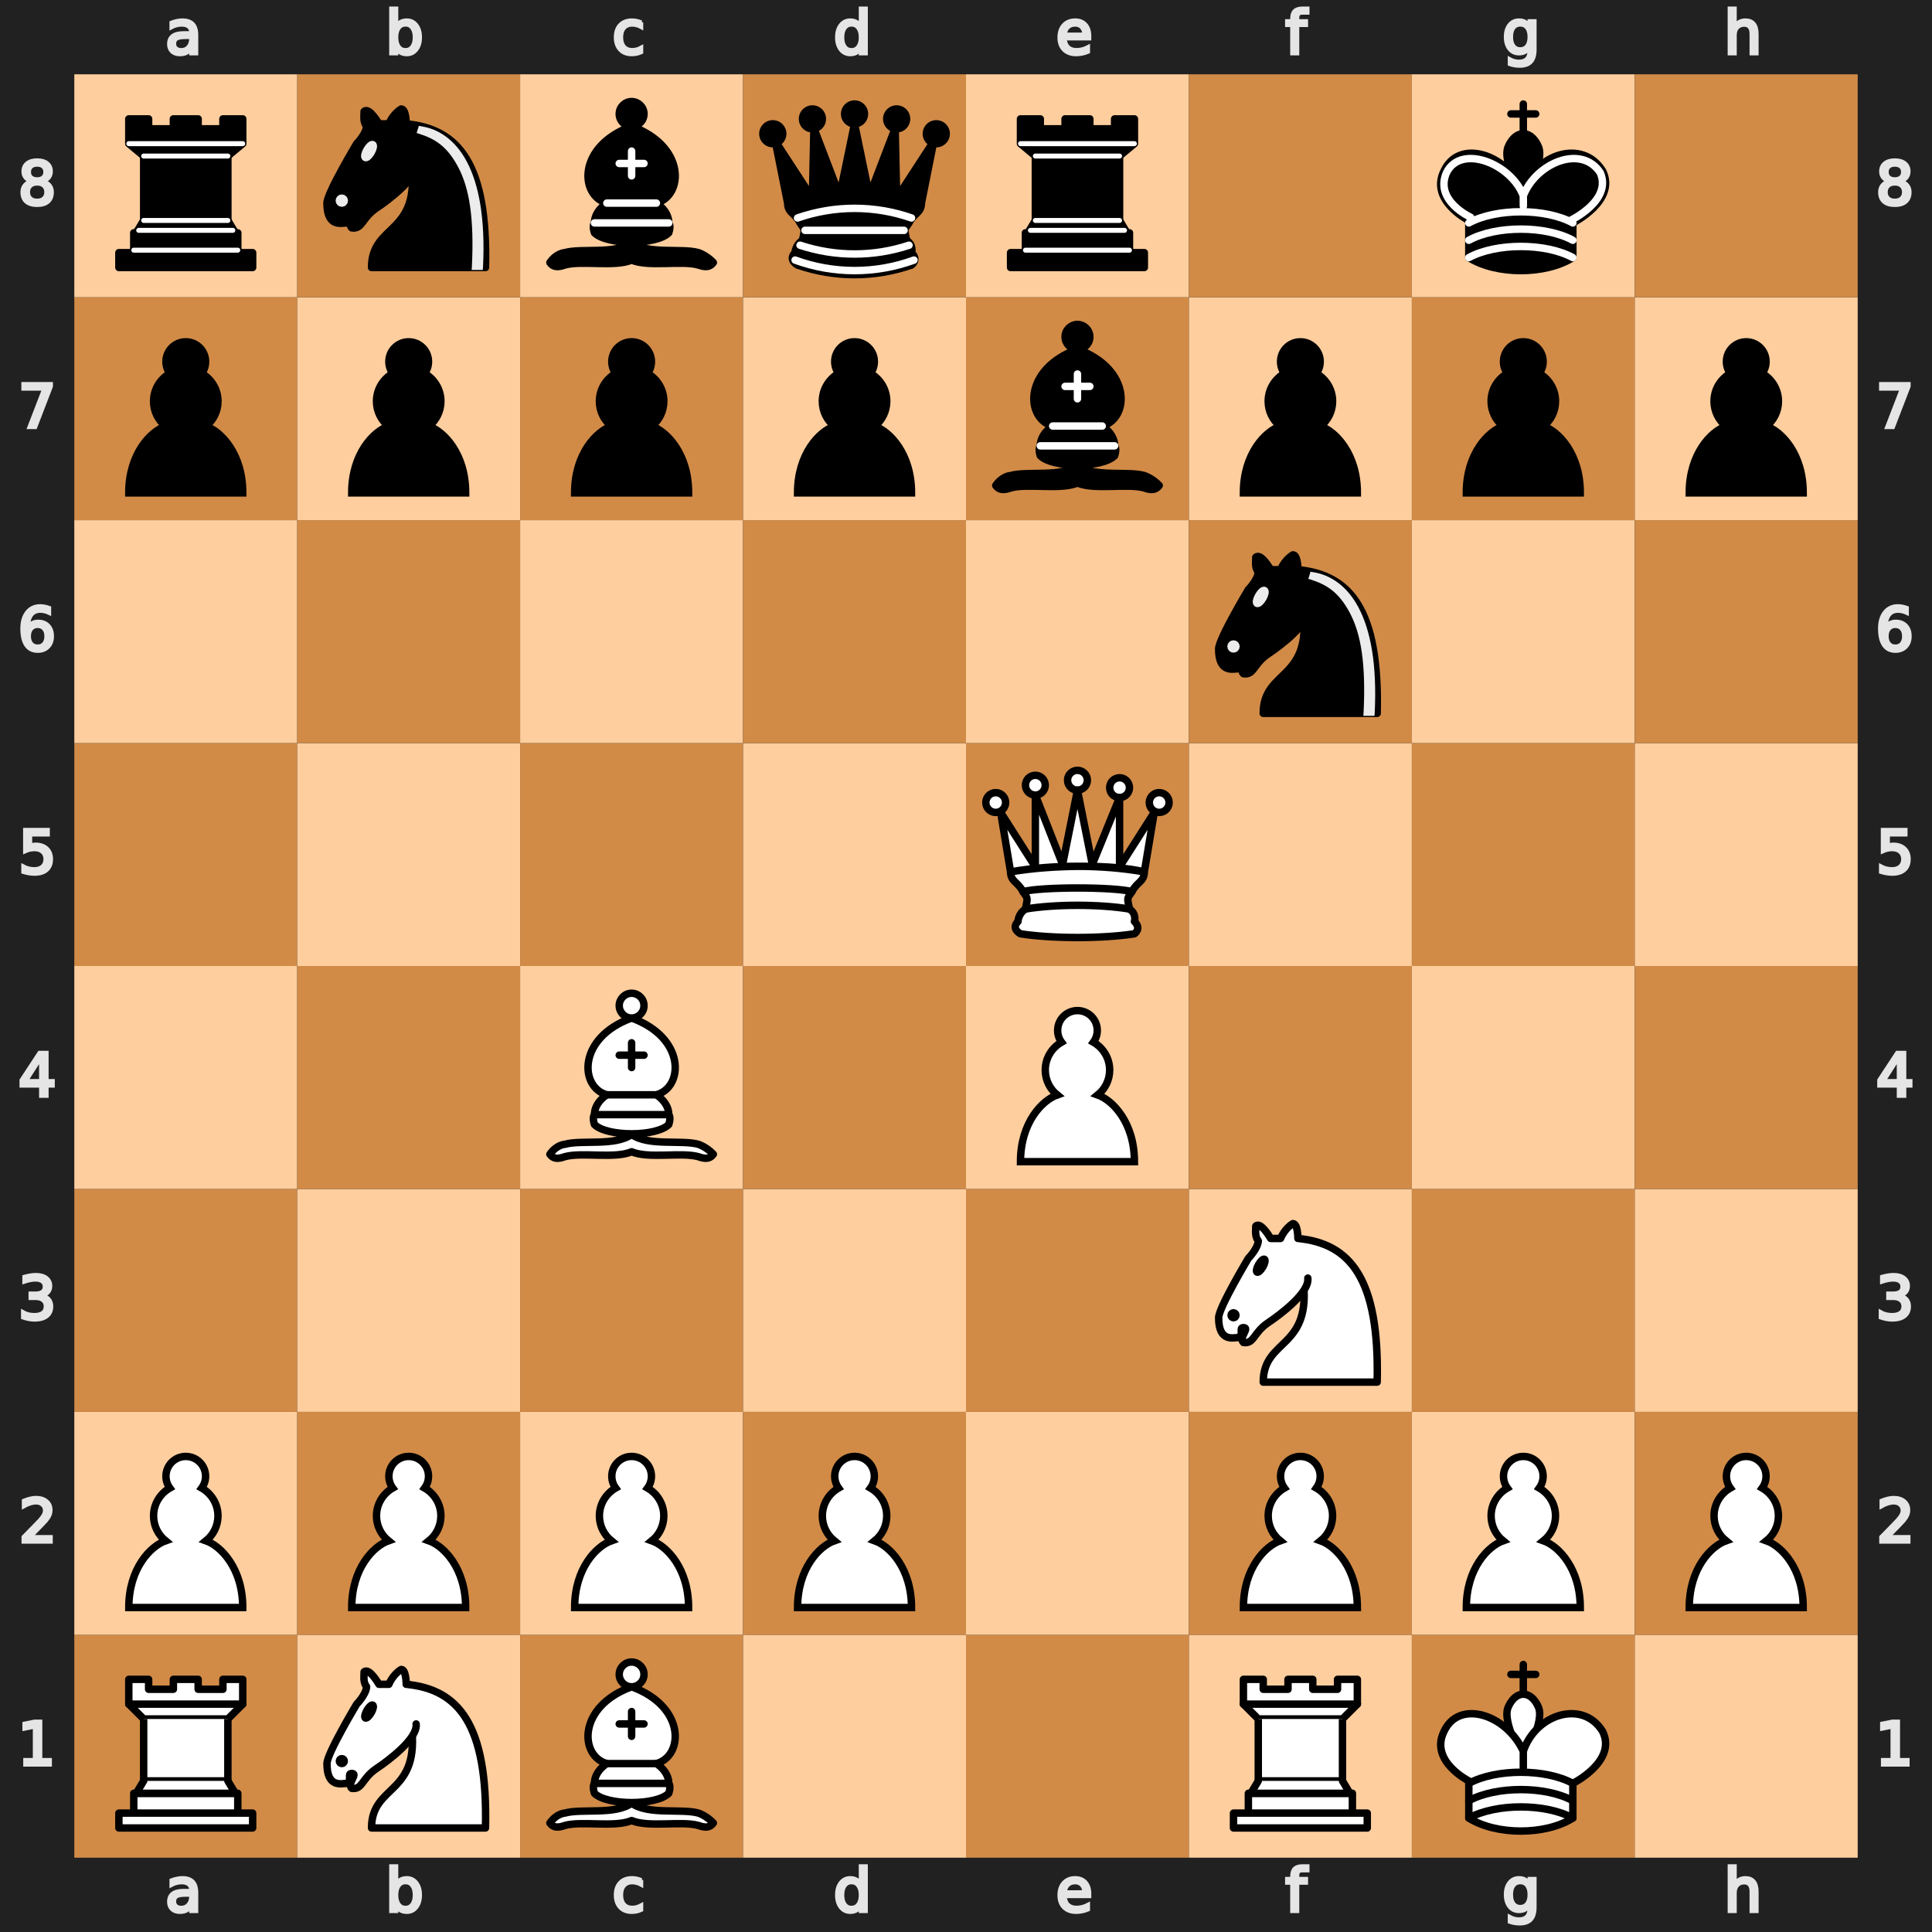
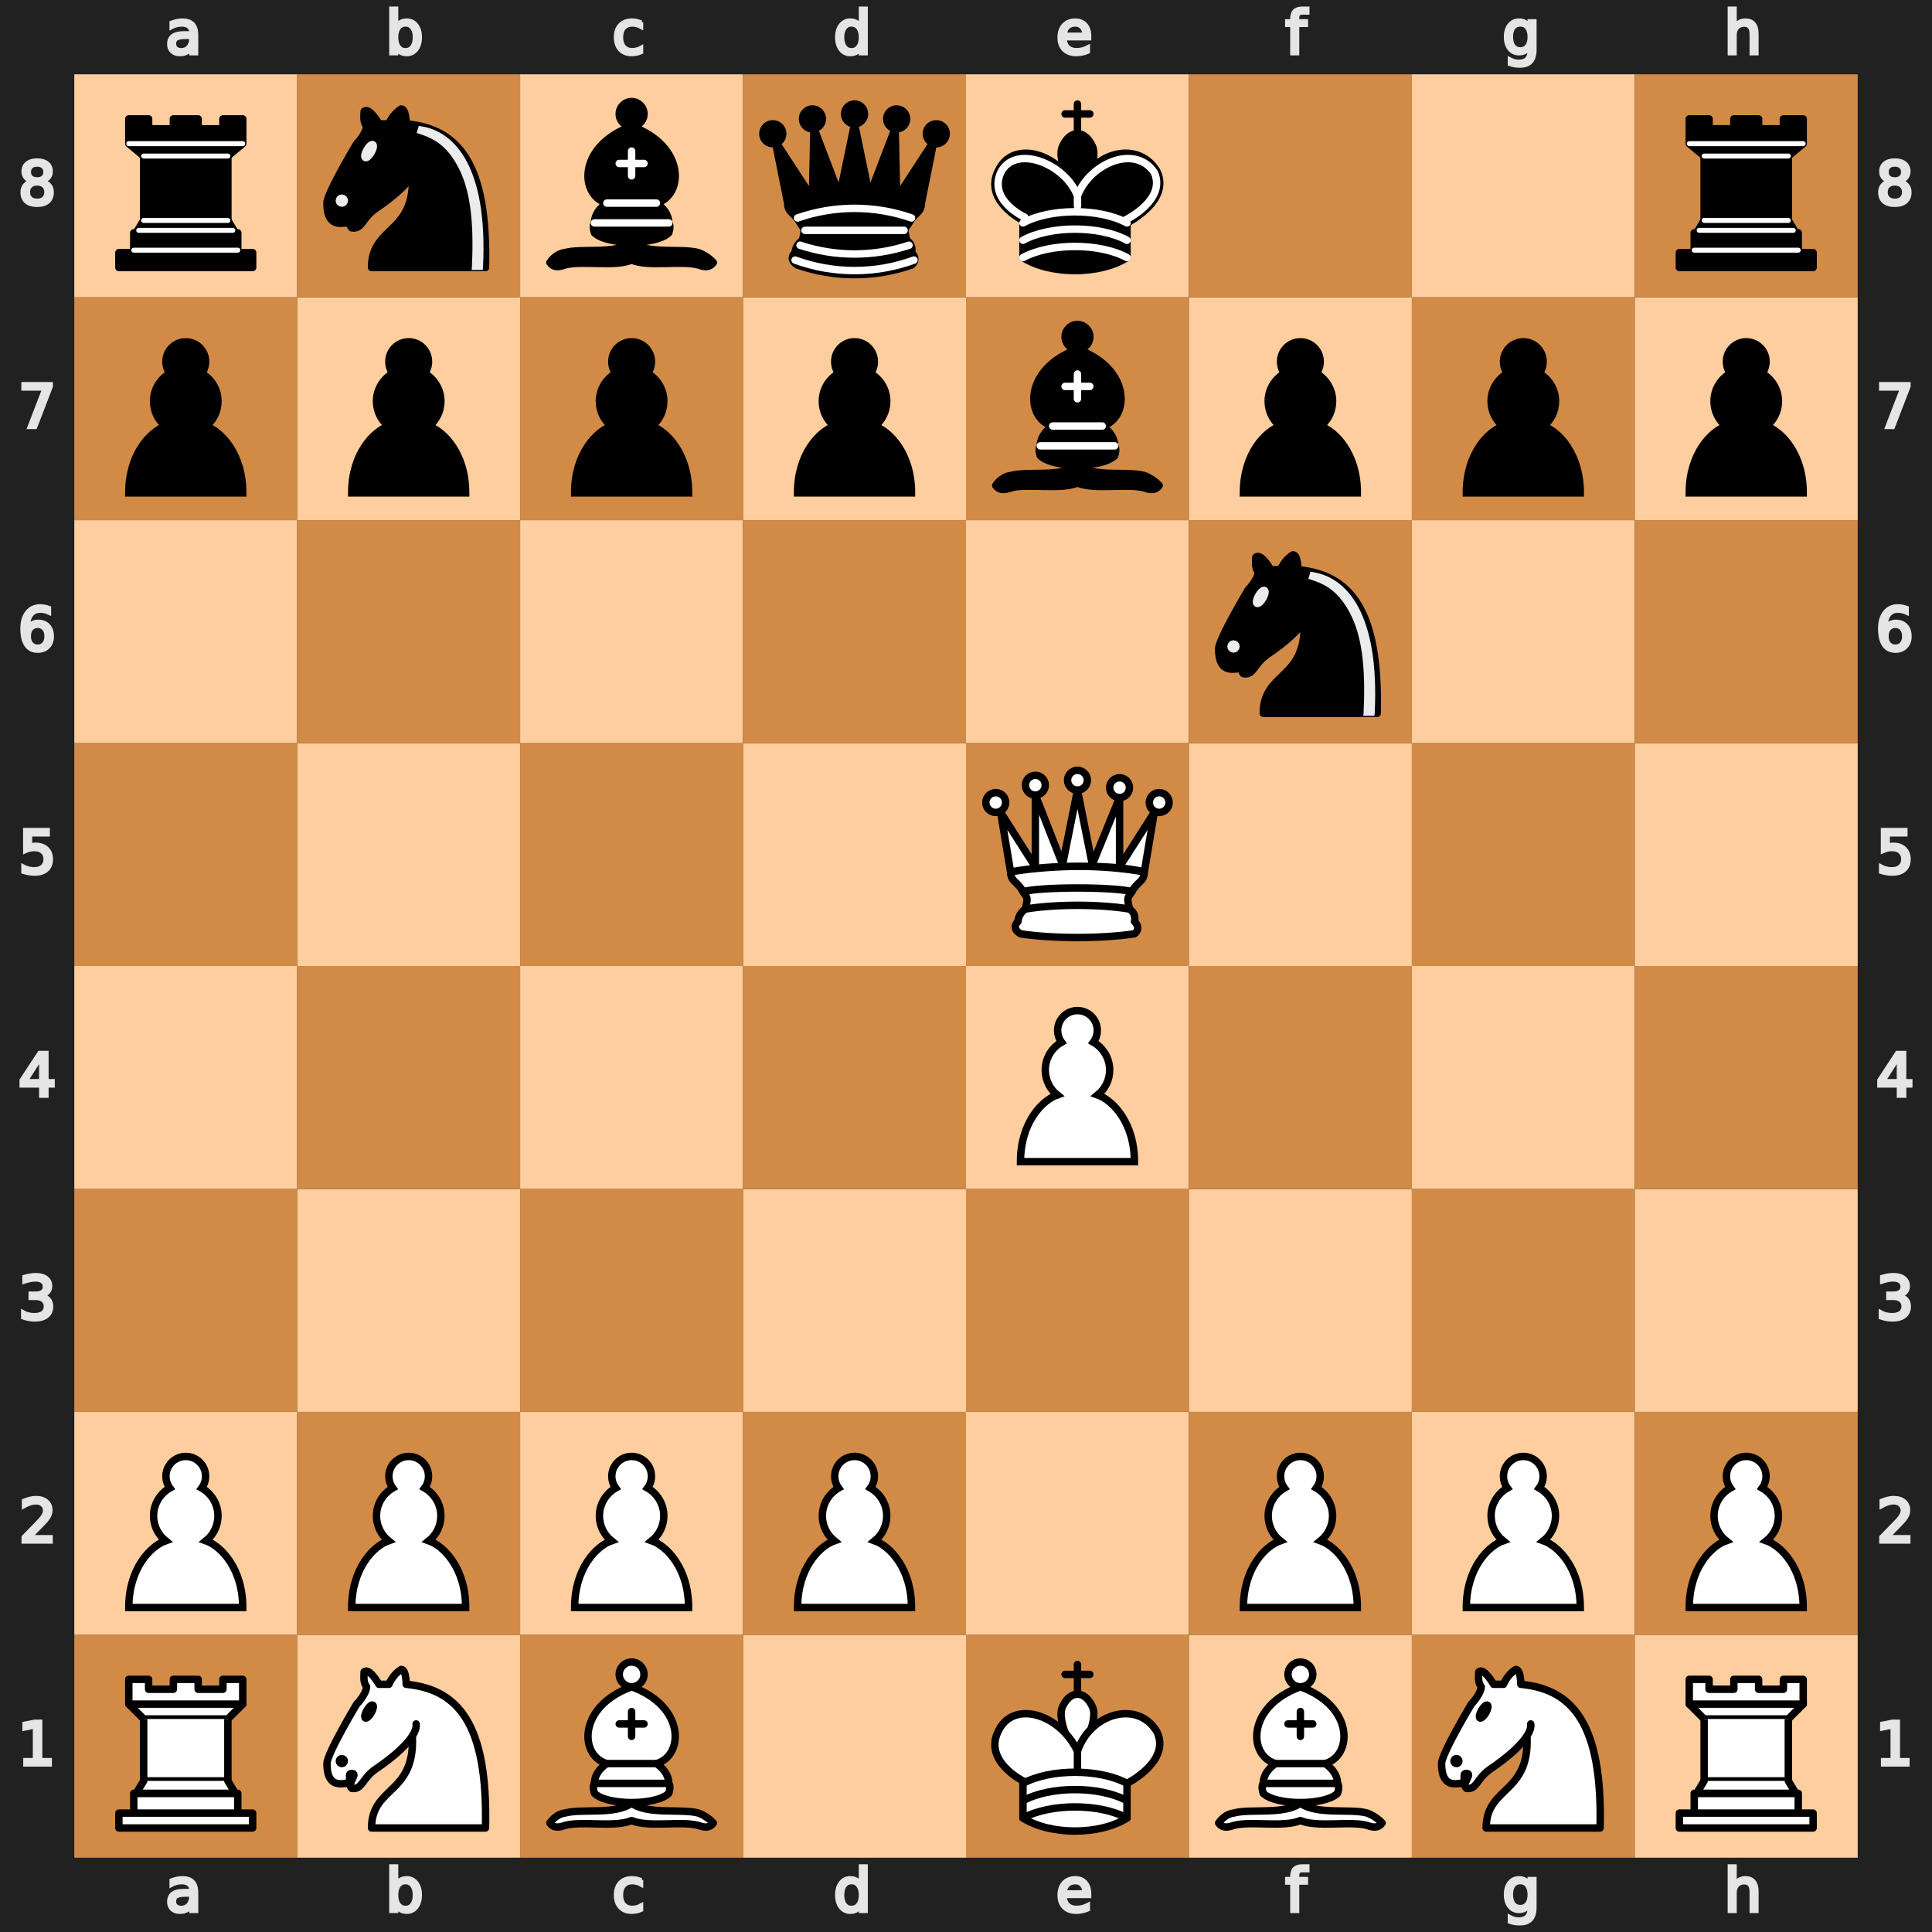
<svg xmlns="http://www.w3.org/2000/svg" xmlns:xlink="http://www.w3.org/1999/xlink" version="1.2" baseProfile="tiny" viewBox="0 0 390 390">
  <defs>
    <g id="white-pawn" class="white pawn">
      <path d="M22.5 9c-2.21 0-4 1.79-4 4 0 .89.29 1.71.78 2.38C17.33 16.5 16 18.59 16 21c0 2.03.94 3.84 2.41 5.03-3 1.06-7.41 5.55-7.41 13.47h23c0-7.92-4.41-12.41-7.41-13.47 1.47-1.19 2.41-3 2.41-5.03 0-2.41-1.33-4.5-3.28-5.62.49-.67.78-1.49.78-2.38 0-2.21-1.79-4-4-4z" fill="#fff" stroke="#000" stroke-width="1.5" stroke-linecap="round" />
    </g>
    <g id="white-knight" class="white knight" fill="none" fill-rule="evenodd" stroke="#000" stroke-width="1.5" stroke-linecap="round" stroke-linejoin="round">
      <path d="M 22,10 C 32.5,11 38.5,18 38,39 L 15,39 C 15,30 25,32.5 23,18" style="fill:#ffffff; stroke:#000000;" />
      <path d="M 24,18 C 24.38,20.91 18.45,25.37 16,27 C 13,29 13.18,31.34 11,31 C 9.958,30.06 12.41,27.96 11,28 C 10,28 11.19,29.23 10,30 C 9,30 5.997,31 6,26 C 6,24 12,14 12,14 C 12,14 13.89,12.1 14,10.5 C 13.27,9.506 13.5,8.5 13.5,7.5 C 14.5,6.5 16.5,10 16.5,10 L 18.5,10 C 18.5,10 19.28,8.008 21,7 C 22,7 22,10 22,10" style="fill:#ffffff; stroke:#000000;" />
      <path d="M 9.5 25.5 A 0.5 0.5 0 1 1 8.5,25.5 A 0.5 0.5 0 1 1 9.5 25.5 z" style="fill:#000000; stroke:#000000;" />
      <path d="M 15 15.5 A 0.5 1.5 0 1 1 14,15.5 A 0.5 1.5 0 1 1 15 15.5 z" transform="matrix(0.866,0.5,-0.5,0.866,9.693,-5.173)" style="fill:#000000; stroke:#000000;" />
    </g>
    <g id="white-bishop" class="white bishop" fill="none" fill-rule="evenodd" stroke="#000" stroke-width="1.5" stroke-linecap="round" stroke-linejoin="round">
      <g fill="#fff" stroke-linecap="butt">
        <path d="M9 36c3.39-.97 10.11.43 13.5-2 3.39 2.43 10.11 1.03 13.5 2 0 0 1.65.54 3 2-.68.97-1.65.99-3 .5-3.39-.97-10.11.46-13.5-1-3.39 1.46-10.11.03-13.5 1-1.354.49-2.323.47-3-.5 1.354-1.94 3-2 3-2zM15 32c2.5 2.5 12.5 2.5 15 0 .5-1.5 0-2 0-2 0-2.5-2.5-4-2.5-4 5.5-1.5 6-11.5-5-15.5-11 4-10.5 14-5 15.5 0 0-2.5 1.5-2.5 4 0 0-.5.5 0 2zM25 8a2.5 2.5 0 1 1-5 0 2.5 2.5 0 1 1 5 0z" />
      </g>
      <path d="M17.5 26h10M15 30h15m-7.5-14.5v5M20 18h5" stroke-linejoin="miter" />
    </g>
    <g id="white-rook" class="white rook" fill="#fff" fill-rule="evenodd" stroke="#000" stroke-width="1.5" stroke-linecap="round" stroke-linejoin="round">
      <path d="M9 39h27v-3H9v3zM12 36v-4h21v4H12zM11 14V9h4v2h5V9h5v2h5V9h4v5" stroke-linecap="butt" />
      <path d="M34 14l-3 3H14l-3-3" />
      <path d="M31 17v12.5H14V17" stroke-linecap="butt" stroke-linejoin="miter" />
      <path d="M31 29.5l1.5 2.5h-20l1.5-2.5" />
      <path d="M11 14h23" fill="none" stroke-linejoin="miter" />
    </g>
    <g id="white-queen" class="white queen" fill="#fff" fill-rule="evenodd" stroke="#000" stroke-width="1.5" stroke-linecap="round" stroke-linejoin="round">
      <path d="M8 12a2 2 0 1 1-4 0 2 2 0 1 1 4 0zM24.5 7.5a2 2 0 1 1-4 0 2 2 0 1 1 4 0zM41 12a2 2 0 1 1-4 0 2 2 0 1 1 4 0zM16 8.5a2 2 0 1 1-4 0 2 2 0 1 1 4 0zM33 9a2 2 0 1 1-4 0 2 2 0 1 1 4 0z" />
      <path d="M9 26c8.5-1.5 21-1.5 27 0l2-12-7 11V11l-5.5 13.5-3-15-3 15-5.5-14V25L7 14l2 12zM9 26c0 2 1.5 2 2.5 4 1 1.5 1 1 .5 3.5-1.5 1-1.5 2.5-1.5 2.5-1.5 1.5.5 2.5.5 2.5 6.5 1 16.5 1 23 0 0 0 1.5-1 0-2.5 0 0 .5-1.5-1-2.5-.5-2.5-.5-2 .5-3.5 1-2 2.5-2 2.5-4-8.5-1.5-18.5-1.5-27 0z" stroke-linecap="butt" />
      <path d="M11.5 30c3.5-1 18.5-1 22 0M12 33.5c6-1 15-1 21 0" fill="none" />
    </g>
    <g id="white-king" class="white king" fill="none" fill-rule="evenodd" stroke="#000" stroke-width="1.5" stroke-linecap="round" stroke-linejoin="round">
      <path d="M22.5 11.63V6M20 8h5" stroke-linejoin="miter" />
      <path d="M22.5 25s4.5-7.5 3-10.5c0 0-1-2.5-3-2.5s-3 2.5-3 2.5c-1.5 3 3 10.5 3 10.5" fill="#fff" stroke-linecap="butt" stroke-linejoin="miter" />
      <path d="M11.5 37c5.5 3.5 15.5 3.5 21 0v-7s9-4.5 6-10.5c-4-6.5-13.5-3.5-16 4V27v-3.5c-3.5-7.5-13-10.5-16-4-3 6 5 10 5 10V37z" fill="#fff" />
      <path d="M11.5 30c5.5-3 15.5-3 21 0m-21 3.5c5.5-3 15.5-3 21 0m-21 3.5c5.5-3 15.5-3 21 0" />
    </g>
    <g id="black-pawn" class="black pawn">
      <path d="M22.5 9c-2.21 0-4 1.79-4 4 0 .89.29 1.71.78 2.38C17.33 16.5 16 18.59 16 21c0 2.03.94 3.84 2.41 5.03-3 1.06-7.41 5.55-7.41 13.47h23c0-7.92-4.41-12.41-7.41-13.47 1.47-1.19 2.41-3 2.41-5.03 0-2.41-1.33-4.5-3.28-5.62.49-.67.78-1.49.78-2.38 0-2.21-1.79-4-4-4z" stroke="#000" stroke-width="1.5" stroke-linecap="round" />
    </g>
    <g id="black-knight" class="black knight" fill="none" fill-rule="evenodd" stroke="#000" stroke-width="1.5" stroke-linecap="round" stroke-linejoin="round">
      <path d="M 22,10 C 32.5,11 38.5,18 38,39 L 15,39 C 15,30 25,32.5 23,18" style="fill:#000000; stroke:#000000;" />
      <path d="M 24,18 C 24.38,20.91 18.45,25.37 16,27 C 13,29 13.18,31.34 11,31 C 9.958,30.06 12.41,27.96 11,28 C 10,28 11.19,29.23 10,30 C 9,30 5.997,31 6,26 C 6,24 12,14 12,14 C 12,14 13.89,12.1 14,10.5 C 13.27,9.506 13.5,8.5 13.5,7.5 C 14.5,6.5 16.5,10 16.5,10 L 18.5,10 C 18.5,10 19.28,8.008 21,7 C 22,7 22,10 22,10" style="fill:#000000; stroke:#000000;" />
      <path d="M 9.5 25.5 A 0.5 0.5 0 1 1 8.5,25.5 A 0.5 0.5 0 1 1 9.5 25.5 z" style="fill:#ececec; stroke:#ececec;" />
      <path d="M 15 15.5 A 0.5 1.5 0 1 1 14,15.5 A 0.5 1.5 0 1 1 15 15.5 z" transform="matrix(0.866,0.5,-0.5,0.866,9.693,-5.173)" style="fill:#ececec; stroke:#ececec;" />
      <path d="M 24.55,10.4 L 24.1,11.85 L 24.6,12 C 27.75,13 30.25,14.49 32.5,18.75 C 34.75,23.01 35.75,29.06 35.25,39 L 35.2,39.5 L 37.45,39.5 L 37.5,39 C 38,28.94 36.62,22.15 34.25,17.66 C 31.88,13.17 28.46,11.02 25.06,10.5 L 24.55,10.4 z " style="fill:#ececec; stroke:none;" />
    </g>
    <g id="black-bishop" class="black bishop" fill="none" fill-rule="evenodd" stroke="#000" stroke-width="1.5" stroke-linecap="round" stroke-linejoin="round">
      <path d="M9 36c3.39-.97 10.11.43 13.5-2 3.39 2.43 10.11 1.03 13.5 2 0 0 1.65.54 3 2-.68.97-1.65.99-3 .5-3.39-.97-10.11.46-13.5-1-3.39 1.46-10.11.03-13.5 1-1.354.49-2.323.47-3-.5 1.354-1.94 3-2 3-2zm6-4c2.5 2.5 12.5 2.5 15 0 .5-1.5 0-2 0-2 0-2.5-2.5-4-2.5-4 5.5-1.5 6-11.5-5-15.5-11 4-10.5 14-5 15.5 0 0-2.5 1.5-2.5 4 0 0-.5.5 0 2zM25 8a2.5 2.5 0 1 1-5 0 2.5 2.5 0 1 1 5 0z" fill="#000" stroke-linecap="butt" />
      <path d="M17.5 26h10M15 30h15m-7.5-14.5v5M20 18h5" stroke="#fff" stroke-linejoin="miter" />
    </g>
    <g id="black-rook" class="black rook" fill="#000" fill-rule="evenodd" stroke="#000" stroke-width="1.5" stroke-linecap="round" stroke-linejoin="round">
      <path d="M9 39h27v-3H9v3zM12.5 32l1.5-2.5h17l1.5 2.5h-20zM12 36v-4h21v4H12z" stroke-linecap="butt" />
      <path d="M14 29.5v-13h17v13H14z" stroke-linecap="butt" stroke-linejoin="miter" />
      <path d="M14 16.5L11 14h23l-3 2.5H14zM11 14V9h4v2h5V9h5v2h5V9h4v5H11z" stroke-linecap="butt" />
      <path d="M12 35.5h21M13 31.5h19M14 29.5h17M14 16.5h17M11 14h23" fill="none" stroke="#fff" stroke-width="1" stroke-linejoin="miter" />
    </g>
    <g id="black-queen" class="black queen" fill="#000" fill-rule="evenodd" stroke="#000" stroke-width="1.5" stroke-linecap="round" stroke-linejoin="round">
      <g fill="#000" stroke="none">
        <circle cx="6" cy="12" r="2.75" />
        <circle cx="14" cy="9" r="2.75" />
        <circle cx="22.5" cy="8" r="2.75" />
        <circle cx="31" cy="9" r="2.75" />
        <circle cx="39" cy="12" r="2.75" />
      </g>
      <path d="M9 26c8.5-1.5 21-1.5 27 0l2.5-12.5L31 25l-.3-14.1-5.2 13.6-3-14.5-3 14.5-5.2-13.6L14 25 6.5 13.5 9 26zM9 26c0 2 1.5 2 2.5 4 1 1.5 1 1 .5 3.5-1.5 1-1.5 2.5-1.5 2.5-1.5 1.5.5 2.5.5 2.5 6.5 1 16.5 1 23 0 0 0 1.5-1 0-2.5 0 0 .5-1.5-1-2.5-.5-2.5-.5-2 .5-3.5 1-2 2.5-2 2.5-4-8.5-1.5-18.5-1.5-27 0z" stroke-linecap="butt" />
      <path d="M11 38.5a35 35 1 0 0 23 0" fill="none" stroke-linecap="butt" />
      <path d="M11 29a35 35 1 0 1 23 0M12.5 31.5h20M11.5 34.5a35 35 1 0 0 22 0M10.5 37.5a35 35 1 0 0 24 0" fill="none" stroke="#fff" />
    </g>
    <g id="black-king" class="black king" fill="none" fill-rule="evenodd" stroke="#000" stroke-width="1.5" stroke-linecap="round" stroke-linejoin="round">
      <path d="M22.5 11.63V6" stroke-linejoin="miter" />
      <path d="M22.5 25s4.5-7.5 3-10.5c0 0-1-2.5-3-2.5s-3 2.5-3 2.5c-1.5 3 3 10.5 3 10.5" fill="#000" stroke-linecap="butt" stroke-linejoin="miter" />
      <path d="M11.5 37c5.5 3.5 15.5 3.5 21 0v-7s9-4.5 6-10.5c-4-6.5-13.5-3.5-16 4V27v-3.5c-3.5-7.5-13-10.5-16-4-3 6 5 10 5 10V37z" fill="#000" />
      <path d="M20 8h5" stroke-linejoin="miter" />
      <path d="M32 29.5s8.5-4 6.03-9.65C34.15 14 25 18 22.5 24.5l.01 2.1-.01-2.1C20 18 9.906 14 6.997 19.85c-2.497 5.65 4.853 9 4.853 9M11.5 30c5.5-3 15.5-3 21 0m-21 3.5c5.5-3 15.5-3 21 0m-21 3.5c5.5-3 15.5-3 21 0" stroke="#fff" />
    </g>
  </defs>
  <rect x="0" y="0" width="390" height="390" fill="#212121" />
  <g transform="translate(20, 0) scale(0.75, 0.75)" fill="#e5e5e5" stroke="#e5e5e5">
    <path d="M23.328 10.016q-1.742 0-2.414.398-.672.398-.672 1.36 0 .765.5 1.218.508.445 1.375.445 1.196 0 1.914-.843.727-.852.727-2.258v-.32zm2.867-.594v4.992h-1.437v-1.328q-.492.797-1.227 1.18-.734.375-1.797.375-1.343 0-2.14-.75-.79-.758-.79-2.024 0-1.476.985-2.226.992-.75 2.953-.75h2.016V8.75q0-.992-.656-1.531-.649-.547-1.829-.547-.75 0-1.46.18-.711.18-1.368.539V6.062q.79-.304 1.532-.453.742-.156 1.445-.156 1.898 0 2.836.984.937.985.937 2.985z" />
  </g>
  <g transform="translate(20, 375) scale(0.75, 0.75)" fill="#e5e5e5" stroke="#e5e5e5">
    <path d="M23.328 10.016q-1.742 0-2.414.398-.672.398-.672 1.36 0 .765.5 1.218.508.445 1.375.445 1.196 0 1.914-.843.727-.852.727-2.258v-.32zm2.867-.594v4.992h-1.437v-1.328q-.492.797-1.227 1.18-.734.375-1.797.375-1.343 0-2.14-.75-.79-.758-.79-2.024 0-1.476.985-2.226.992-.75 2.953-.75h2.016V8.75q0-.992-.656-1.531-.649-.547-1.829-.547-.75 0-1.46.18-.711.18-1.368.539V6.062q.79-.304 1.532-.453.742-.156 1.445-.156 1.898 0 2.836.984.937.985.937 2.985z" />
  </g>
  <g transform="translate(65, 0) scale(0.75, 0.75)" fill="#e5e5e5" stroke="#e5e5e5">
    <path d="M24.922 10.047q0-1.586-.656-2.485-.649-.906-1.79-.906-1.14 0-1.796.906-.649.899-.649 2.485 0 1.586.649 2.492.656.898 1.797.898 1.14 0 1.789-.898.656-.906.656-2.492zm-4.89-3.055q.452-.781 1.14-1.156.695-.383 1.656-.383 1.594 0 2.586 1.266 1 1.265 1 3.328 0 2.062-1 3.328-.992 1.266-2.586 1.266-.96 0-1.656-.375-.688-.383-1.14-1.164v1.312h-1.446V2.258h1.445z" />
  </g>
  <g transform="translate(65, 375) scale(0.75, 0.75)" fill="#e5e5e5" stroke="#e5e5e5">
    <path d="M24.922 10.047q0-1.586-.656-2.485-.649-.906-1.79-.906-1.14 0-1.796.906-.649.899-.649 2.485 0 1.586.649 2.492.656.898 1.797.898 1.14 0 1.789-.898.656-.906.656-2.492zm-4.89-3.055q.452-.781 1.14-1.156.695-.383 1.656-.383 1.594 0 2.586 1.266 1 1.265 1 3.328 0 2.062-1 3.328-.992 1.266-2.586 1.266-.96 0-1.656-.375-.688-.383-1.14-1.164v1.312h-1.446V2.258h1.445z" />
  </g>
  <g transform="translate(110, 0) scale(0.75, 0.75)" fill="#e5e5e5" stroke="#e5e5e5">
    <path d="M25.96 6v1.344q-.608-.336-1.226-.5-.609-.172-1.234-.172-1.398 0-2.172.89-.773.883-.773 2.485 0 1.601.773 2.492.774.883 2.172.883.625 0 1.234-.164.618-.172 1.227-.508v1.328q-.602.281-1.25.422-.64.14-1.367.14-1.977 0-3.14-1.242-1.165-1.242-1.165-3.351 0-2.14 1.172-3.367 1.18-1.227 3.227-1.227.664 0 1.296.14.633.134 1.227.407z" />
  </g>
  <g transform="translate(110, 375) scale(0.75, 0.75)" fill="#e5e5e5" stroke="#e5e5e5">
    <path d="M25.96 6v1.344q-.608-.336-1.226-.5-.609-.172-1.234-.172-1.398 0-2.172.89-.773.883-.773 2.485 0 1.601.773 2.492.774.883 2.172.883.625 0 1.234-.164.618-.172 1.227-.508v1.328q-.602.281-1.25.422-.64.14-1.367.14-1.977 0-3.14-1.242-1.165-1.242-1.165-3.351 0-2.14 1.172-3.367 1.18-1.227 3.227-1.227.664 0 1.296.14.633.134 1.227.407z" />
  </g>
  <g transform="translate(155, 0) scale(0.75, 0.75)" fill="#e5e5e5" stroke="#e5e5e5">
    <path d="M24.973 6.992V2.258h1.437v12.156h-1.437v-1.312q-.453.78-1.149 1.164-.687.375-1.656.375-1.586 0-2.586-1.266-.992-1.266-.992-3.328 0-2.063.992-3.328 1-1.266 2.586-1.266.969 0 1.656.383.696.375 1.149 1.156zm-4.899 3.055q0 1.586.649 2.492.656.898 1.797.898 1.14 0 1.796-.898.657-.906.657-2.492 0-1.586-.657-2.485-.656-.906-1.796-.906-1.141 0-1.797.906-.649.899-.649 2.485z" />
  </g>
  <g transform="translate(155, 375) scale(0.75, 0.75)" fill="#e5e5e5" stroke="#e5e5e5">
    <path d="M24.973 6.992V2.258h1.437v12.156h-1.437v-1.312q-.453.78-1.149 1.164-.687.375-1.656.375-1.586 0-2.586-1.266-.992-1.266-.992-3.328 0-2.063.992-3.328 1-1.266 2.586-1.266.969 0 1.656.383.696.375 1.149 1.156zm-4.899 3.055q0 1.586.649 2.492.656.898 1.797.898 1.14 0 1.796-.898.657-.906.657-2.492 0-1.586-.657-2.485-.656-.906-1.796-.906-1.141 0-1.797.906-.649.899-.649 2.485z" />
  </g>
  <g transform="translate(200, 0) scale(0.75, 0.75)" fill="#e5e5e5" stroke="#e5e5e5">
    <path d="M26.555 9.68v.703h-6.61q.094 1.484.89 2.265.806.774 2.235.774.828 0 1.602-.203.781-.203 1.547-.61v1.36q-.774.328-1.586.5-.813.172-1.649.172-2.093 0-3.32-1.22-1.219-1.218-1.219-3.296 0-2.148 1.157-3.406 1.164-1.266 3.132-1.266 1.766 0 2.79 1.14 1.03 1.134 1.03 3.087zm-1.438-.422q-.015-1.18-.664-1.883-.64-.703-1.703-.703-1.203 0-1.93.68-.718.68-.828 1.914z" />
  </g>
  <g transform="translate(200, 375) scale(0.75, 0.75)" fill="#e5e5e5" stroke="#e5e5e5">
    <path d="M26.555 9.68v.703h-6.61q.094 1.484.89 2.265.806.774 2.235.774.828 0 1.602-.203.781-.203 1.547-.61v1.36q-.774.328-1.586.5-.813.172-1.649.172-2.093 0-3.32-1.22-1.219-1.218-1.219-3.296 0-2.148 1.157-3.406 1.164-1.266 3.132-1.266 1.766 0 2.79 1.14 1.03 1.134 1.03 3.087zm-1.438-.422q-.015-1.18-.664-1.883-.64-.703-1.703-.703-1.203 0-1.93.68-.718.68-.828 1.914z" />
  </g>
  <g transform="translate(245, 0) scale(0.75, 0.75)" fill="#e5e5e5" stroke="#e5e5e5">
    <path d="M25.285 2.258v1.195H23.91q-.773 0-1.078.313-.297.312-.297 1.125v.773h2.367v1.117h-2.367v7.633H21.09V6.781h-1.375V5.664h1.375v-.61q0-1.46.68-2.124.68-.672 2.156-.672z" />
  </g>
  <g transform="translate(245, 375) scale(0.75, 0.75)" fill="#e5e5e5" stroke="#e5e5e5">
    <path d="M25.285 2.258v1.195H23.91q-.773 0-1.078.313-.297.312-.297 1.125v.773h2.367v1.117h-2.367v7.633H21.09V6.781h-1.375V5.664h1.375v-.61q0-1.46.68-2.124.68-.672 2.156-.672z" />
  </g>
  <g transform="translate(290, 0) scale(0.75, 0.75)" fill="#e5e5e5" stroke="#e5e5e5">
    <path d="M24.973 9.937q0-1.562-.649-2.421-.64-.86-1.804-.86-1.157 0-1.805.86-.64.859-.64 2.421 0 1.555.64 2.415.648.859 1.805.859 1.164 0 1.804-.86.649-.859.649-2.414zm1.437 3.391q0 2.234-.992 3.32-.992 1.094-3.04 1.094-.757 0-1.429-.117-.672-.11-1.304-.344v-1.398q.632.344 1.25.508.617.164 1.257.164 1.414 0 2.118-.743.703-.734.703-2.226v-.711q-.446.773-1.141 1.156-.695.383-1.664.383-1.61 0-2.594-1.227-.984-1.226-.984-3.25 0-2.03.984-3.257.985-1.227 2.594-1.227.969 0 1.664.383t1.14 1.156V5.664h1.438z" />
  </g>
  <g transform="translate(290, 375) scale(0.75, 0.75)" fill="#e5e5e5" stroke="#e5e5e5">
    <path d="M24.973 9.937q0-1.562-.649-2.421-.64-.86-1.804-.86-1.157 0-1.805.86-.64.859-.64 2.421 0 1.555.64 2.415.648.859 1.805.859 1.164 0 1.804-.86.649-.859.649-2.414zm1.437 3.391q0 2.234-.992 3.32-.992 1.094-3.04 1.094-.757 0-1.429-.117-.672-.11-1.304-.344v-1.398q.632.344 1.25.508.617.164 1.257.164 1.414 0 2.118-.743.703-.734.703-2.226v-.711q-.446.773-1.141 1.156-.695.383-1.664.383-1.61 0-2.594-1.227-.984-1.226-.984-3.25 0-2.03.984-3.257.985-1.227 2.594-1.227.969 0 1.664.383t1.14 1.156V5.664h1.438z" />
  </g>
  <g transform="translate(335, 0) scale(0.75, 0.75)" fill="#e5e5e5" stroke="#e5e5e5">
    <path d="M26.164 9.133v5.281h-1.437V9.18q0-1.243-.485-1.86-.484-.617-1.453-.617-1.164 0-1.836.742-.672.742-.672 2.024v4.945h-1.445V2.258h1.445v4.765q.516-.789 1.211-1.18.703-.39 1.617-.39 1.508 0 2.282.938.773.93.773 2.742z" />
  </g>
  <g transform="translate(335, 375) scale(0.75, 0.75)" fill="#e5e5e5" stroke="#e5e5e5">
    <path d="M26.164 9.133v5.281h-1.437V9.18q0-1.243-.485-1.86-.484-.617-1.453-.617-1.164 0-1.836.742-.672.742-.672 2.024v4.945h-1.445V2.258h1.445v4.765q.516-.789 1.211-1.18.703-.39 1.617-.39 1.508 0 2.282.938.773.93.773 2.742z" />
  </g>
  <g transform="translate(0, 335) scale(0.75, 0.75)" fill="#e5e5e5" stroke="#e5e5e5">
    <path d="M6.754 26.996h2.578v-8.898l-2.805.562v-1.437l2.79-.563h1.578v10.336h2.578v1.328h-6.72z" />
  </g>
  <g transform="translate(375, 335) scale(0.75, 0.75)" fill="#e5e5e5" stroke="#e5e5e5">
    <path d="M6.754 26.996h2.578v-8.898l-2.805.562v-1.437l2.79-.563h1.578v10.336h2.578v1.328h-6.72z" />
  </g>
  <g transform="translate(0, 290) scale(0.75, 0.75)" fill="#e5e5e5" stroke="#e5e5e5">
    <path d="M8.195 26.996h5.508v1.328H6.297v-1.328q.898-.93 2.445-2.492 1.555-1.57 1.953-2.024.758-.851 1.055-1.437.305-.594.305-1.164 0-.93-.657-1.516-.648-.586-1.695-.586-.742 0-1.57.258-.82.258-1.758.781v-1.593q.953-.383 1.781-.578.828-.196 1.516-.196 1.812 0 2.89.906 1.079.907 1.079 2.422 0 .72-.274 1.368-.265.64-.976 1.515-.196.227-1.243 1.313-1.046 1.078-2.953 3.023z" />
  </g>
  <g transform="translate(375, 290) scale(0.75, 0.75)" fill="#e5e5e5" stroke="#e5e5e5">
    <path d="M8.195 26.996h5.508v1.328H6.297v-1.328q.898-.93 2.445-2.492 1.555-1.57 1.953-2.024.758-.851 1.055-1.437.305-.594.305-1.164 0-.93-.657-1.516-.648-.586-1.695-.586-.742 0-1.57.258-.82.258-1.758.781v-1.593q.953-.383 1.781-.578.828-.196 1.516-.196 1.812 0 2.89.906 1.079.907 1.079 2.422 0 .72-.274 1.368-.265.64-.976 1.515-.196.227-1.243 1.313-1.046 1.078-2.953 3.023z" />
  </g>
  <g transform="translate(0, 245) scale(0.75, 0.75)" fill="#e5e5e5" stroke="#e5e5e5">
    <path d="M11.434 22.035q1.132.242 1.765 1.008.64.766.64 1.89 0 1.727-1.187 2.672-1.187.946-3.375.946-.734 0-1.515-.149-.774-.14-1.602-.43V26.45q.656.383 1.438.578.78.196 1.632.196 1.485 0 2.258-.586.782-.586.782-1.703 0-1.032-.727-1.61-.719-.586-2.008-.586h-1.36v-1.297h1.423q1.164 0 1.78-.46.618-.47.618-1.344 0-.899-.64-1.375-.633-.485-1.82-.485-.65 0-1.391.141-.743.14-1.633.437V16.95q.898-.25 1.68-.375.788-.125 1.484-.125 1.797 0 2.844.82 1.046.813 1.046 2.204 0 .968-.554 1.64-.555.664-1.578.922z" />
  </g>
  <g transform="translate(375, 245) scale(0.75, 0.75)" fill="#e5e5e5" stroke="#e5e5e5">
    <path d="M11.434 22.035q1.132.242 1.765 1.008.64.766.64 1.89 0 1.727-1.187 2.672-1.187.946-3.375.946-.734 0-1.515-.149-.774-.14-1.602-.43V26.45q.656.383 1.438.578.78.196 1.632.196 1.485 0 2.258-.586.782-.586.782-1.703 0-1.032-.727-1.61-.719-.586-2.008-.586h-1.36v-1.297h1.423q1.164 0 1.78-.46.618-.47.618-1.344 0-.899-.64-1.375-.633-.485-1.82-.485-.65 0-1.391.141-.743.14-1.633.437V16.95q.898-.25 1.68-.375.788-.125 1.484-.125 1.797 0 2.844.82 1.046.813 1.046 2.204 0 .968-.554 1.64-.555.664-1.578.922z" />
  </g>
  <g transform="translate(0, 200) scale(0.75, 0.75)" fill="#e5e5e5" stroke="#e5e5e5">
    <path d="M11.016 18.035L7.03 24.262h3.985zm-.414-1.375h1.984v7.602h1.664v1.312h-1.664v2.75h-1.57v-2.75H5.75v-1.523z" />
  </g>
  <g transform="translate(375, 200) scale(0.75, 0.75)" fill="#e5e5e5" stroke="#e5e5e5">
    <path d="M11.016 18.035L7.03 24.262h3.985zm-.414-1.375h1.984v7.602h1.664v1.312h-1.664v2.75h-1.57v-2.75H5.75v-1.523z" />
  </g>
  <g transform="translate(0, 155) scale(0.75, 0.75)" fill="#e5e5e5" stroke="#e5e5e5">
    <path d="M6.719 16.66h6.195v1.328h-4.75v2.86q.344-.118.688-.172.343-.063.687-.063 1.953 0 3.094 1.07 1.14 1.07 1.14 2.899 0 1.883-1.171 2.93-1.172 1.039-3.305 1.039-.735 0-1.5-.125-.758-.125-1.57-.375v-1.586q.703.383 1.453.57.75.188 1.586.188 1.351 0 2.14-.711.79-.711.79-1.93 0-1.219-.79-1.93-.789-.71-2.14-.71-.633 0-1.266.14-.625.14-1.281.438z" />
  </g>
  <g transform="translate(375, 155) scale(0.75, 0.75)" fill="#e5e5e5" stroke="#e5e5e5">
    <path d="M6.719 16.66h6.195v1.328h-4.75v2.86q.344-.118.688-.172.343-.063.687-.063 1.953 0 3.094 1.07 1.14 1.07 1.14 2.899 0 1.883-1.171 2.93-1.172 1.039-3.305 1.039-.735 0-1.5-.125-.758-.125-1.57-.375v-1.586q.703.383 1.453.57.75.188 1.586.188 1.351 0 2.14-.711.79-.711.79-1.93 0-1.219-.79-1.93-.789-.71-2.14-.71-.633 0-1.266.14-.625.14-1.281.438z" />
  </g>
  <g transform="translate(0, 110) scale(0.75, 0.75)" fill="#e5e5e5" stroke="#e5e5e5">
    <path d="M10.137 21.863q-1.063 0-1.688.727-.617.726-.617 1.992 0 1.258.617 1.992.625.727 1.688.727 1.062 0 1.68-.727.624-.734.624-1.992 0-1.266-.625-1.992-.617-.727-1.68-.727zm3.133-4.945v1.437q-.594-.28-1.204-.43-.601-.148-1.195-.148-1.562 0-2.39 1.055-.82 1.055-.938 3.188.46-.68 1.156-1.04.696-.367 1.531-.367 1.758 0 2.774 1.07 1.023 1.063 1.023 2.899 0 1.797-1.062 2.883-1.063 1.086-2.828 1.086-2.024 0-3.094-1.547-1.07-1.555-1.07-4.5 0-2.766 1.312-4.406 1.313-1.649 3.524-1.649.593 0 1.195.117.61.118 1.266.352z" />
  </g>
  <g transform="translate(375, 110) scale(0.75, 0.75)" fill="#e5e5e5" stroke="#e5e5e5">
    <path d="M10.137 21.863q-1.063 0-1.688.727-.617.726-.617 1.992 0 1.258.617 1.992.625.727 1.688.727 1.062 0 1.68-.727.624-.734.624-1.992 0-1.266-.625-1.992-.617-.727-1.68-.727zm3.133-4.945v1.437q-.594-.28-1.204-.43-.601-.148-1.195-.148-1.562 0-2.39 1.055-.82 1.055-.938 3.188.46-.68 1.156-1.04.696-.367 1.531-.367 1.758 0 2.774 1.07 1.023 1.063 1.023 2.899 0 1.797-1.062 2.883-1.063 1.086-2.828 1.086-2.024 0-3.094-1.547-1.07-1.555-1.07-4.5 0-2.766 1.312-4.406 1.313-1.649 3.524-1.649.593 0 1.195.117.61.118 1.266.352z" />
  </g>
  <g transform="translate(0, 65) scale(0.75, 0.75)" fill="#e5e5e5" stroke="#e5e5e5">
    <path d="M6.25 16.66h7.5v.672L9.516 28.324H7.867l3.985-10.336H6.25z" />
  </g>
  <g transform="translate(375, 65) scale(0.75, 0.75)" fill="#e5e5e5" stroke="#e5e5e5">
    <path d="M6.25 16.66h7.5v.672L9.516 28.324H7.867l3.985-10.336H6.25z" />
  </g>
  <g transform="translate(0, 20) scale(0.75, 0.75)" fill="#e5e5e5" stroke="#e5e5e5">
    <path d="M10 22.785q-1.125 0-1.773.602-.641.601-.641 1.656t.64 1.656q.649.602 1.774.602t1.773-.602q.649-.61.649-1.656 0-1.055-.649-1.656-.64-.602-1.773-.602zm-1.578-.672q-1.016-.25-1.586-.945-.563-.695-.563-1.695 0-1.399.993-2.211 1-.813 2.734-.813 1.742 0 2.734.813.993.812.993 2.21 0 1-.57 1.696-.563.695-1.571.945 1.14.266 1.773 1.04.641.773.641 1.89 0 1.695-1.04 2.602-1.03.906-2.96.906t-2.969-.906Q6 26.738 6 25.043q0-1.117.64-1.89.641-.774 1.782-1.04zm-.578-2.492q0 .906.562 1.414.57.508 1.594.508 1.016 0 1.586-.508.578-.508.578-1.414 0-.906-.578-1.414-.57-.508-1.586-.508-1.023 0-1.594.508-.562.508-.562 1.414z" />
  </g>
  <g transform="translate(375, 20) scale(0.75, 0.75)" fill="#e5e5e5" stroke="#e5e5e5">
    <path d="M10 22.785q-1.125 0-1.773.602-.641.601-.641 1.656t.64 1.656q.649.602 1.774.602t1.773-.602q.649-.61.649-1.656 0-1.055-.649-1.656-.64-.602-1.773-.602zm-1.578-.672q-1.016-.25-1.586-.945-.563-.695-.563-1.695 0-1.399.993-2.211 1-.813 2.734-.813 1.742 0 2.734.813.993.812.993 2.21 0 1-.57 1.696-.563.695-1.571.945 1.14.266 1.773 1.04.641.773.641 1.89 0 1.695-1.04 2.602-1.03.906-2.96.906t-2.969-.906Q6 26.738 6 25.043q0-1.117.64-1.89.641-.774 1.782-1.04zm-.578-2.492q0 .906.562 1.414.57.508 1.594.508 1.016 0 1.586-.508.578-.508.578-1.414 0-.906-.578-1.414-.57-.508-1.586-.508-1.023 0-1.594.508-.562.508-.562 1.414z" />
  </g>
  <rect x="15" y="330" width="45" height="45" class="square dark a1" stroke="none" fill="#d18b47" />
  <rect x="60" y="330" width="45" height="45" class="square light b1" stroke="none" fill="#ffce9e" />
  <rect x="105" y="330" width="45" height="45" class="square dark c1" stroke="none" fill="#d18b47" />
  <rect x="150" y="330" width="45" height="45" class="square light d1" stroke="none" fill="#ffce9e" />
  <rect x="195" y="330" width="45" height="45" class="square dark e1" stroke="none" fill="#d18b47" />
  <rect x="240" y="330" width="45" height="45" class="square light f1" stroke="none" fill="#ffce9e" />
  <rect x="285" y="330" width="45" height="45" class="square dark g1" stroke="none" fill="#d18b47" />
  <rect x="330" y="330" width="45" height="45" class="square light h1" stroke="none" fill="#ffce9e" />
  <rect x="15" y="285" width="45" height="45" class="square light a2" stroke="none" fill="#ffce9e" />
  <rect x="60" y="285" width="45" height="45" class="square dark b2" stroke="none" fill="#d18b47" />
  <rect x="105" y="285" width="45" height="45" class="square light c2" stroke="none" fill="#ffce9e" />
  <rect x="150" y="285" width="45" height="45" class="square dark d2" stroke="none" fill="#d18b47" />
  <rect x="195" y="285" width="45" height="45" class="square light e2" stroke="none" fill="#ffce9e" />
  <rect x="240" y="285" width="45" height="45" class="square dark f2" stroke="none" fill="#d18b47" />
  <rect x="285" y="285" width="45" height="45" class="square light g2" stroke="none" fill="#ffce9e" />
  <rect x="330" y="285" width="45" height="45" class="square dark h2" stroke="none" fill="#d18b47" />
  <rect x="15" y="240" width="45" height="45" class="square dark a3" stroke="none" fill="#d18b47" />
  <rect x="60" y="240" width="45" height="45" class="square light b3" stroke="none" fill="#ffce9e" />
  <rect x="105" y="240" width="45" height="45" class="square dark c3" stroke="none" fill="#d18b47" />
  <rect x="150" y="240" width="45" height="45" class="square light d3" stroke="none" fill="#ffce9e" />
  <rect x="195" y="240" width="45" height="45" class="square dark e3" stroke="none" fill="#d18b47" />
  <rect x="240" y="240" width="45" height="45" class="square light f3" stroke="none" fill="#ffce9e" />
  <rect x="285" y="240" width="45" height="45" class="square dark g3" stroke="none" fill="#d18b47" />
  <rect x="330" y="240" width="45" height="45" class="square light h3" stroke="none" fill="#ffce9e" />
  <rect x="15" y="195" width="45" height="45" class="square light a4" stroke="none" fill="#ffce9e" />
  <rect x="60" y="195" width="45" height="45" class="square dark b4" stroke="none" fill="#d18b47" />
  <rect x="105" y="195" width="45" height="45" class="square light c4" stroke="none" fill="#ffce9e" />
  <rect x="150" y="195" width="45" height="45" class="square dark d4" stroke="none" fill="#d18b47" />
  <rect x="195" y="195" width="45" height="45" class="square light e4" stroke="none" fill="#ffce9e" />
  <rect x="240" y="195" width="45" height="45" class="square dark f4" stroke="none" fill="#d18b47" />
  <rect x="285" y="195" width="45" height="45" class="square light g4" stroke="none" fill="#ffce9e" />
  <rect x="330" y="195" width="45" height="45" class="square dark h4" stroke="none" fill="#d18b47" />
  <rect x="15" y="150" width="45" height="45" class="square dark a5" stroke="none" fill="#d18b47" />
  <rect x="60" y="150" width="45" height="45" class="square light b5" stroke="none" fill="#ffce9e" />
  <rect x="105" y="150" width="45" height="45" class="square dark c5" stroke="none" fill="#d18b47" />
  <rect x="150" y="150" width="45" height="45" class="square light d5" stroke="none" fill="#ffce9e" />
  <rect x="195" y="150" width="45" height="45" class="square dark e5" stroke="none" fill="#d18b47" />
  <rect x="240" y="150" width="45" height="45" class="square light f5" stroke="none" fill="#ffce9e" />
  <rect x="285" y="150" width="45" height="45" class="square dark g5" stroke="none" fill="#d18b47" />
  <rect x="330" y="150" width="45" height="45" class="square light h5" stroke="none" fill="#ffce9e" />
  <rect x="15" y="105" width="45" height="45" class="square light a6" stroke="none" fill="#ffce9e" />
  <rect x="60" y="105" width="45" height="45" class="square dark b6" stroke="none" fill="#d18b47" />
  <rect x="105" y="105" width="45" height="45" class="square light c6" stroke="none" fill="#ffce9e" />
  <rect x="150" y="105" width="45" height="45" class="square dark d6" stroke="none" fill="#d18b47" />
  <rect x="195" y="105" width="45" height="45" class="square light e6" stroke="none" fill="#ffce9e" />
  <rect x="240" y="105" width="45" height="45" class="square dark f6" stroke="none" fill="#d18b47" />
  <rect x="285" y="105" width="45" height="45" class="square light g6" stroke="none" fill="#ffce9e" />
  <rect x="330" y="105" width="45" height="45" class="square dark h6" stroke="none" fill="#d18b47" />
  <rect x="15" y="60" width="45" height="45" class="square dark a7" stroke="none" fill="#d18b47" />
  <rect x="60" y="60" width="45" height="45" class="square light b7" stroke="none" fill="#ffce9e" />
  <rect x="105" y="60" width="45" height="45" class="square dark c7" stroke="none" fill="#d18b47" />
  <rect x="150" y="60" width="45" height="45" class="square light d7" stroke="none" fill="#ffce9e" />
  <rect x="195" y="60" width="45" height="45" class="square dark e7" stroke="none" fill="#d18b47" />
  <rect x="240" y="60" width="45" height="45" class="square light f7" stroke="none" fill="#ffce9e" />
  <rect x="285" y="60" width="45" height="45" class="square dark g7" stroke="none" fill="#d18b47" />
  <rect x="330" y="60" width="45" height="45" class="square light h7" stroke="none" fill="#ffce9e" />
  <rect x="15" y="15" width="45" height="45" class="square light a8" stroke="none" fill="#ffce9e" />
  <rect x="60" y="15" width="45" height="45" class="square dark b8" stroke="none" fill="#d18b47" />
  <rect x="105" y="15" width="45" height="45" class="square light c8" stroke="none" fill="#ffce9e" />
  <rect x="150" y="15" width="45" height="45" class="square dark d8" stroke="none" fill="#d18b47" />
  <rect x="195" y="15" width="45" height="45" class="square light e8" stroke="none" fill="#ffce9e" />
  <rect x="240" y="15" width="45" height="45" class="square dark f8" stroke="none" fill="#d18b47" />
  <rect x="285" y="15" width="45" height="45" class="square light g8" stroke="none" fill="#ffce9e" />
  <rect x="330" y="15" width="45" height="45" class="square dark h8" stroke="none" fill="#d18b47" />
  <use href="#white-rook" xlink:href="#white-rook" transform="translate(15, 330)" />
  <use href="#white-knight" xlink:href="#white-knight" transform="translate(60, 330)" />
  <use href="#white-bishop" xlink:href="#white-bishop" transform="translate(105, 330)" />
-   <use href="#white-rook" xlink:href="#white-rook" transform="translate(240, 330)" />
-   <use href="#white-king" xlink:href="#white-king" transform="translate(285, 330)" />
+   <use href="#white-king" xlink:href="#white-king" transform="translate(195, 330)" />
+   <use href="#white-bishop" xlink:href="#white-bishop" transform="translate(240, 330)" />
+   <use href="#white-knight" xlink:href="#white-knight" transform="translate(285, 330)" />
+   <use href="#white-rook" xlink:href="#white-rook" transform="translate(330, 330)" />
  <use href="#white-pawn" xlink:href="#white-pawn" transform="translate(15, 285)" />
  <use href="#white-pawn" xlink:href="#white-pawn" transform="translate(60, 285)" />
  <use href="#white-pawn" xlink:href="#white-pawn" transform="translate(105, 285)" />
  <use href="#white-pawn" xlink:href="#white-pawn" transform="translate(150, 285)" />
  <use href="#white-pawn" xlink:href="#white-pawn" transform="translate(240, 285)" />
  <use href="#white-pawn" xlink:href="#white-pawn" transform="translate(285, 285)" />
  <use href="#white-pawn" xlink:href="#white-pawn" transform="translate(330, 285)" />
-   <use href="#white-knight" xlink:href="#white-knight" transform="translate(240, 240)" />
-   <use href="#white-bishop" xlink:href="#white-bishop" transform="translate(105, 195)" />
  <use href="#white-pawn" xlink:href="#white-pawn" transform="translate(195, 195)" />
  <use href="#white-queen" xlink:href="#white-queen" transform="translate(195, 150)" />
  <use href="#black-knight" xlink:href="#black-knight" transform="translate(240, 105)" />
  <use href="#black-pawn" xlink:href="#black-pawn" transform="translate(15, 60)" />
  <use href="#black-pawn" xlink:href="#black-pawn" transform="translate(60, 60)" />
  <use href="#black-pawn" xlink:href="#black-pawn" transform="translate(105, 60)" />
  <use href="#black-pawn" xlink:href="#black-pawn" transform="translate(150, 60)" />
  <use href="#black-bishop" xlink:href="#black-bishop" transform="translate(195, 60)" />
  <use href="#black-pawn" xlink:href="#black-pawn" transform="translate(240, 60)" />
  <use href="#black-pawn" xlink:href="#black-pawn" transform="translate(285, 60)" />
  <use href="#black-pawn" xlink:href="#black-pawn" transform="translate(330, 60)" />
  <use href="#black-rook" xlink:href="#black-rook" transform="translate(15, 15)" />
  <use href="#black-knight" xlink:href="#black-knight" transform="translate(60, 15)" />
  <use href="#black-bishop" xlink:href="#black-bishop" transform="translate(105, 15)" />
  <use href="#black-queen" xlink:href="#black-queen" transform="translate(150, 15)" />
-   <use href="#black-rook" xlink:href="#black-rook" transform="translate(195, 15)" />
-   <use href="#black-king" xlink:href="#black-king" transform="translate(285, 15)" />
+   <use href="#black-king" xlink:href="#black-king" transform="translate(195, 15)" />
+   <use href="#black-rook" xlink:href="#black-rook" transform="translate(330, 15)" />
</svg>
